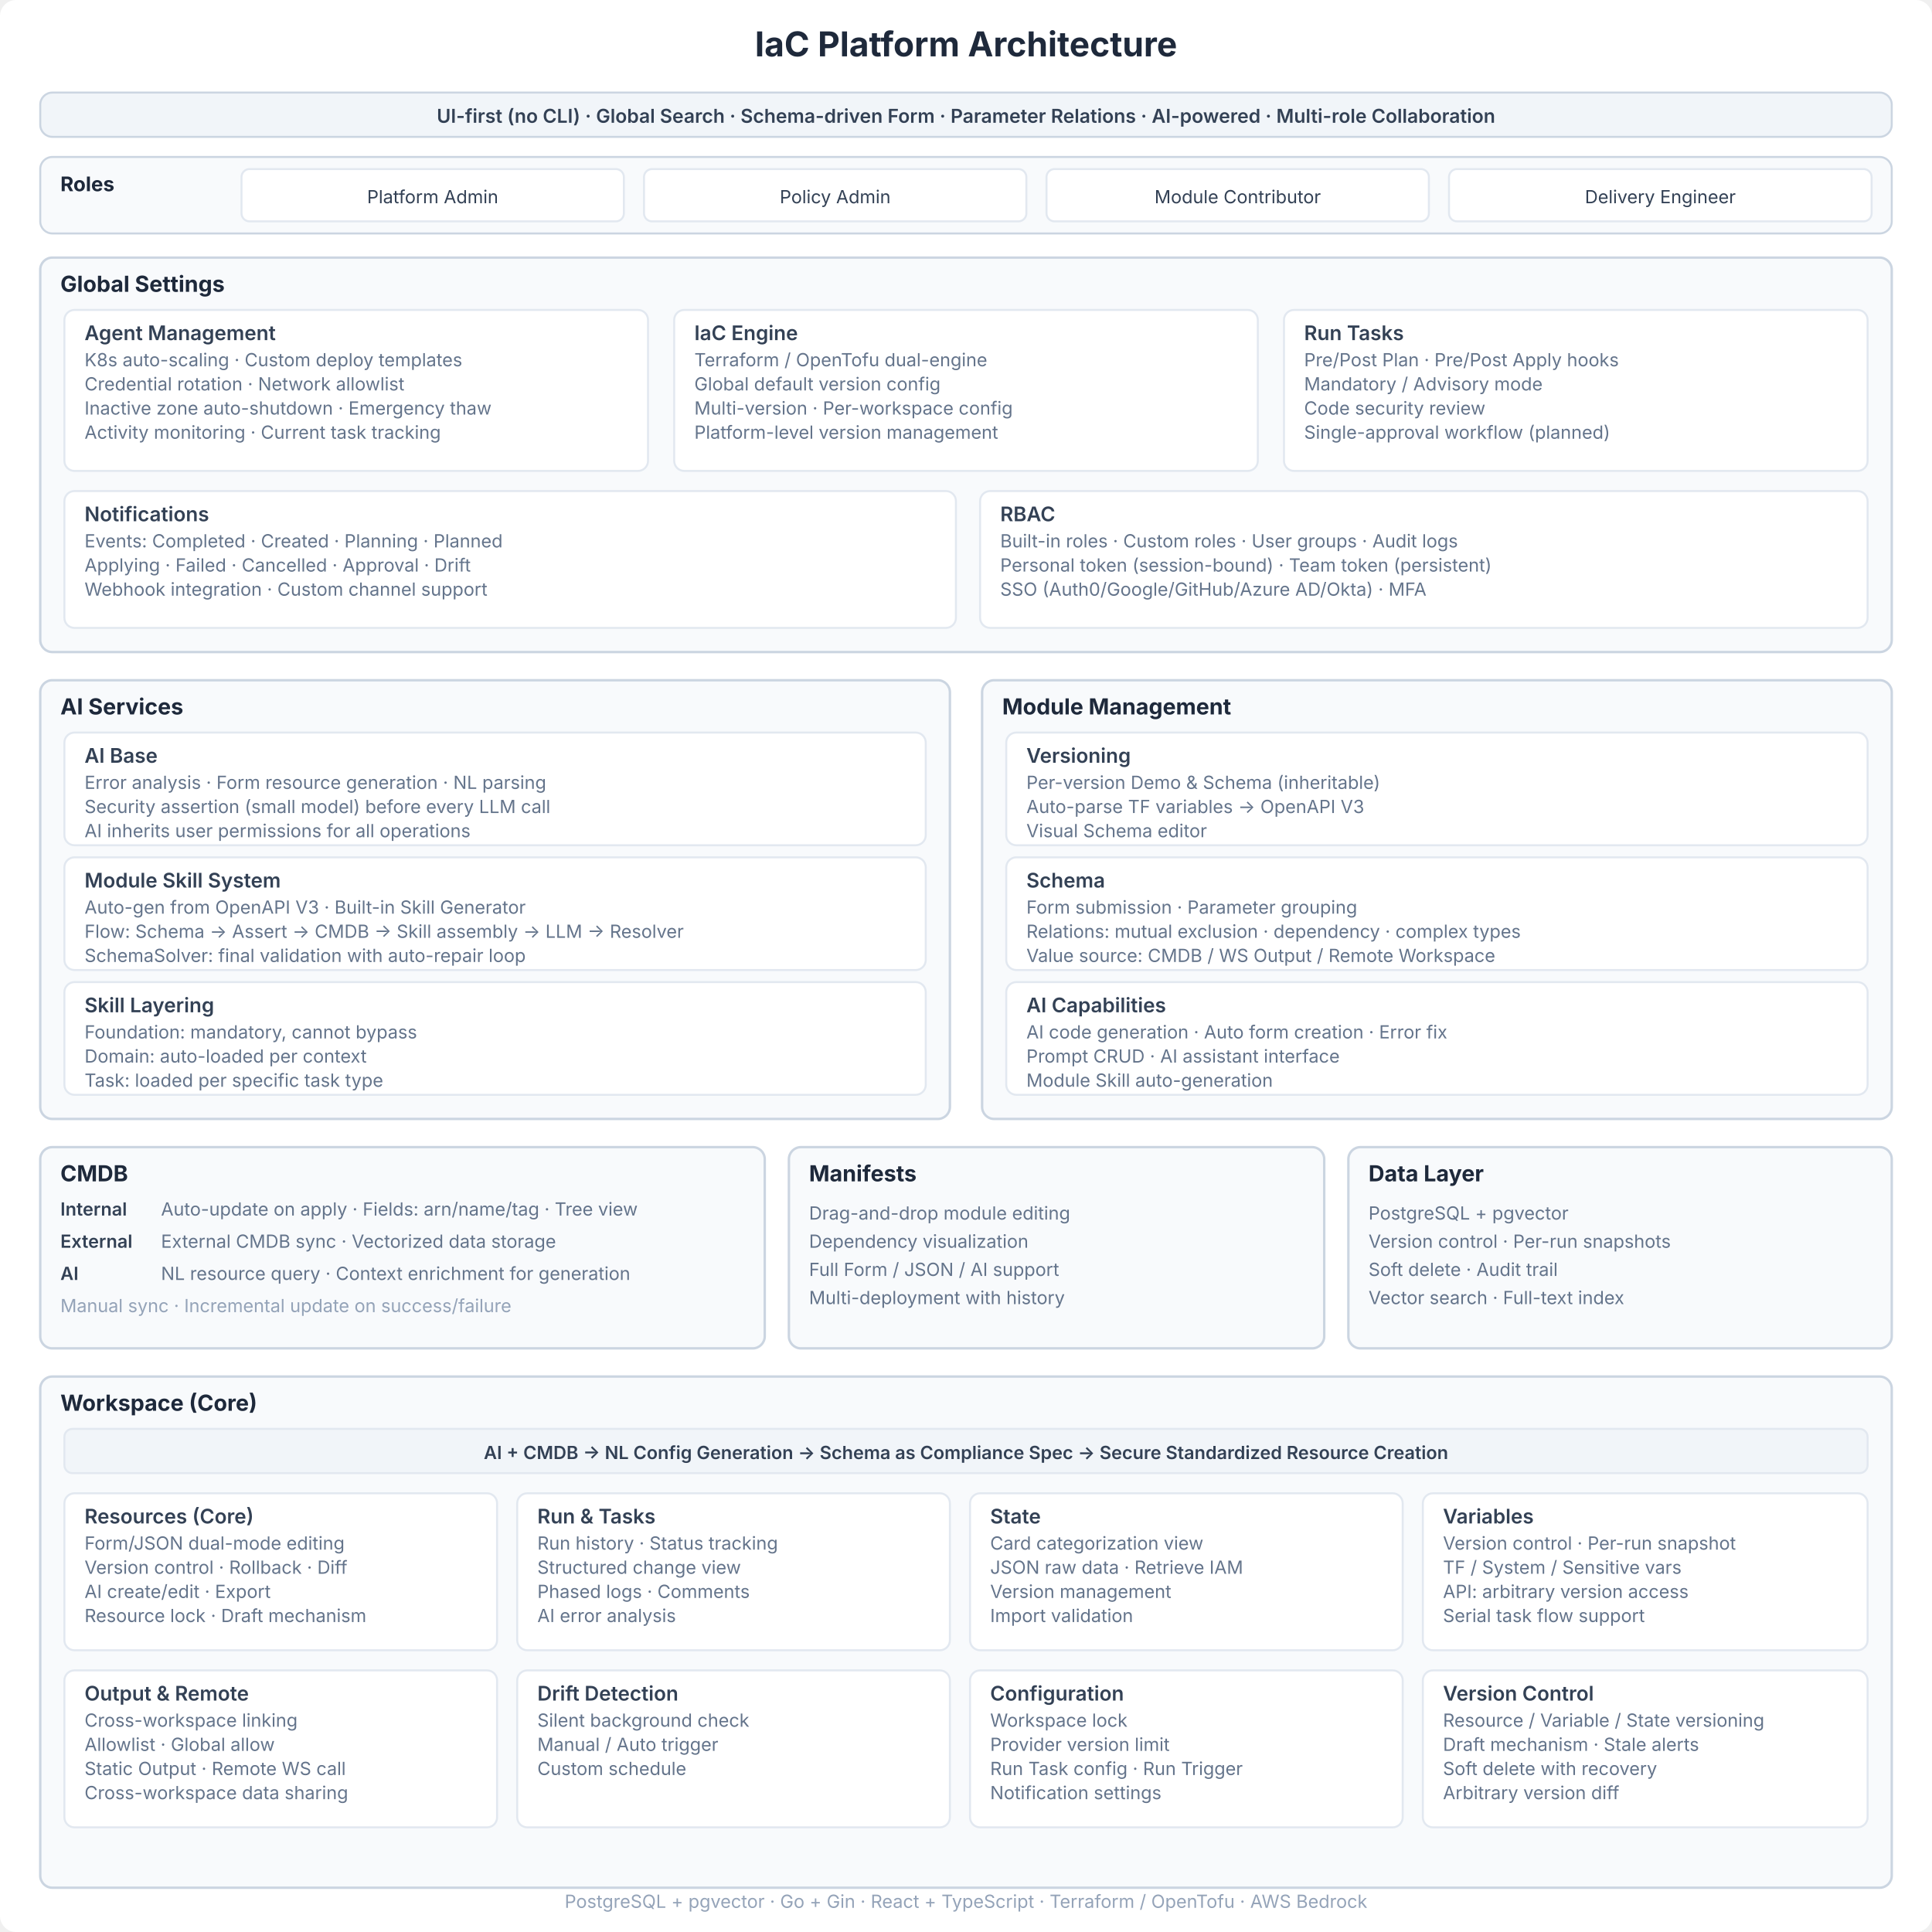
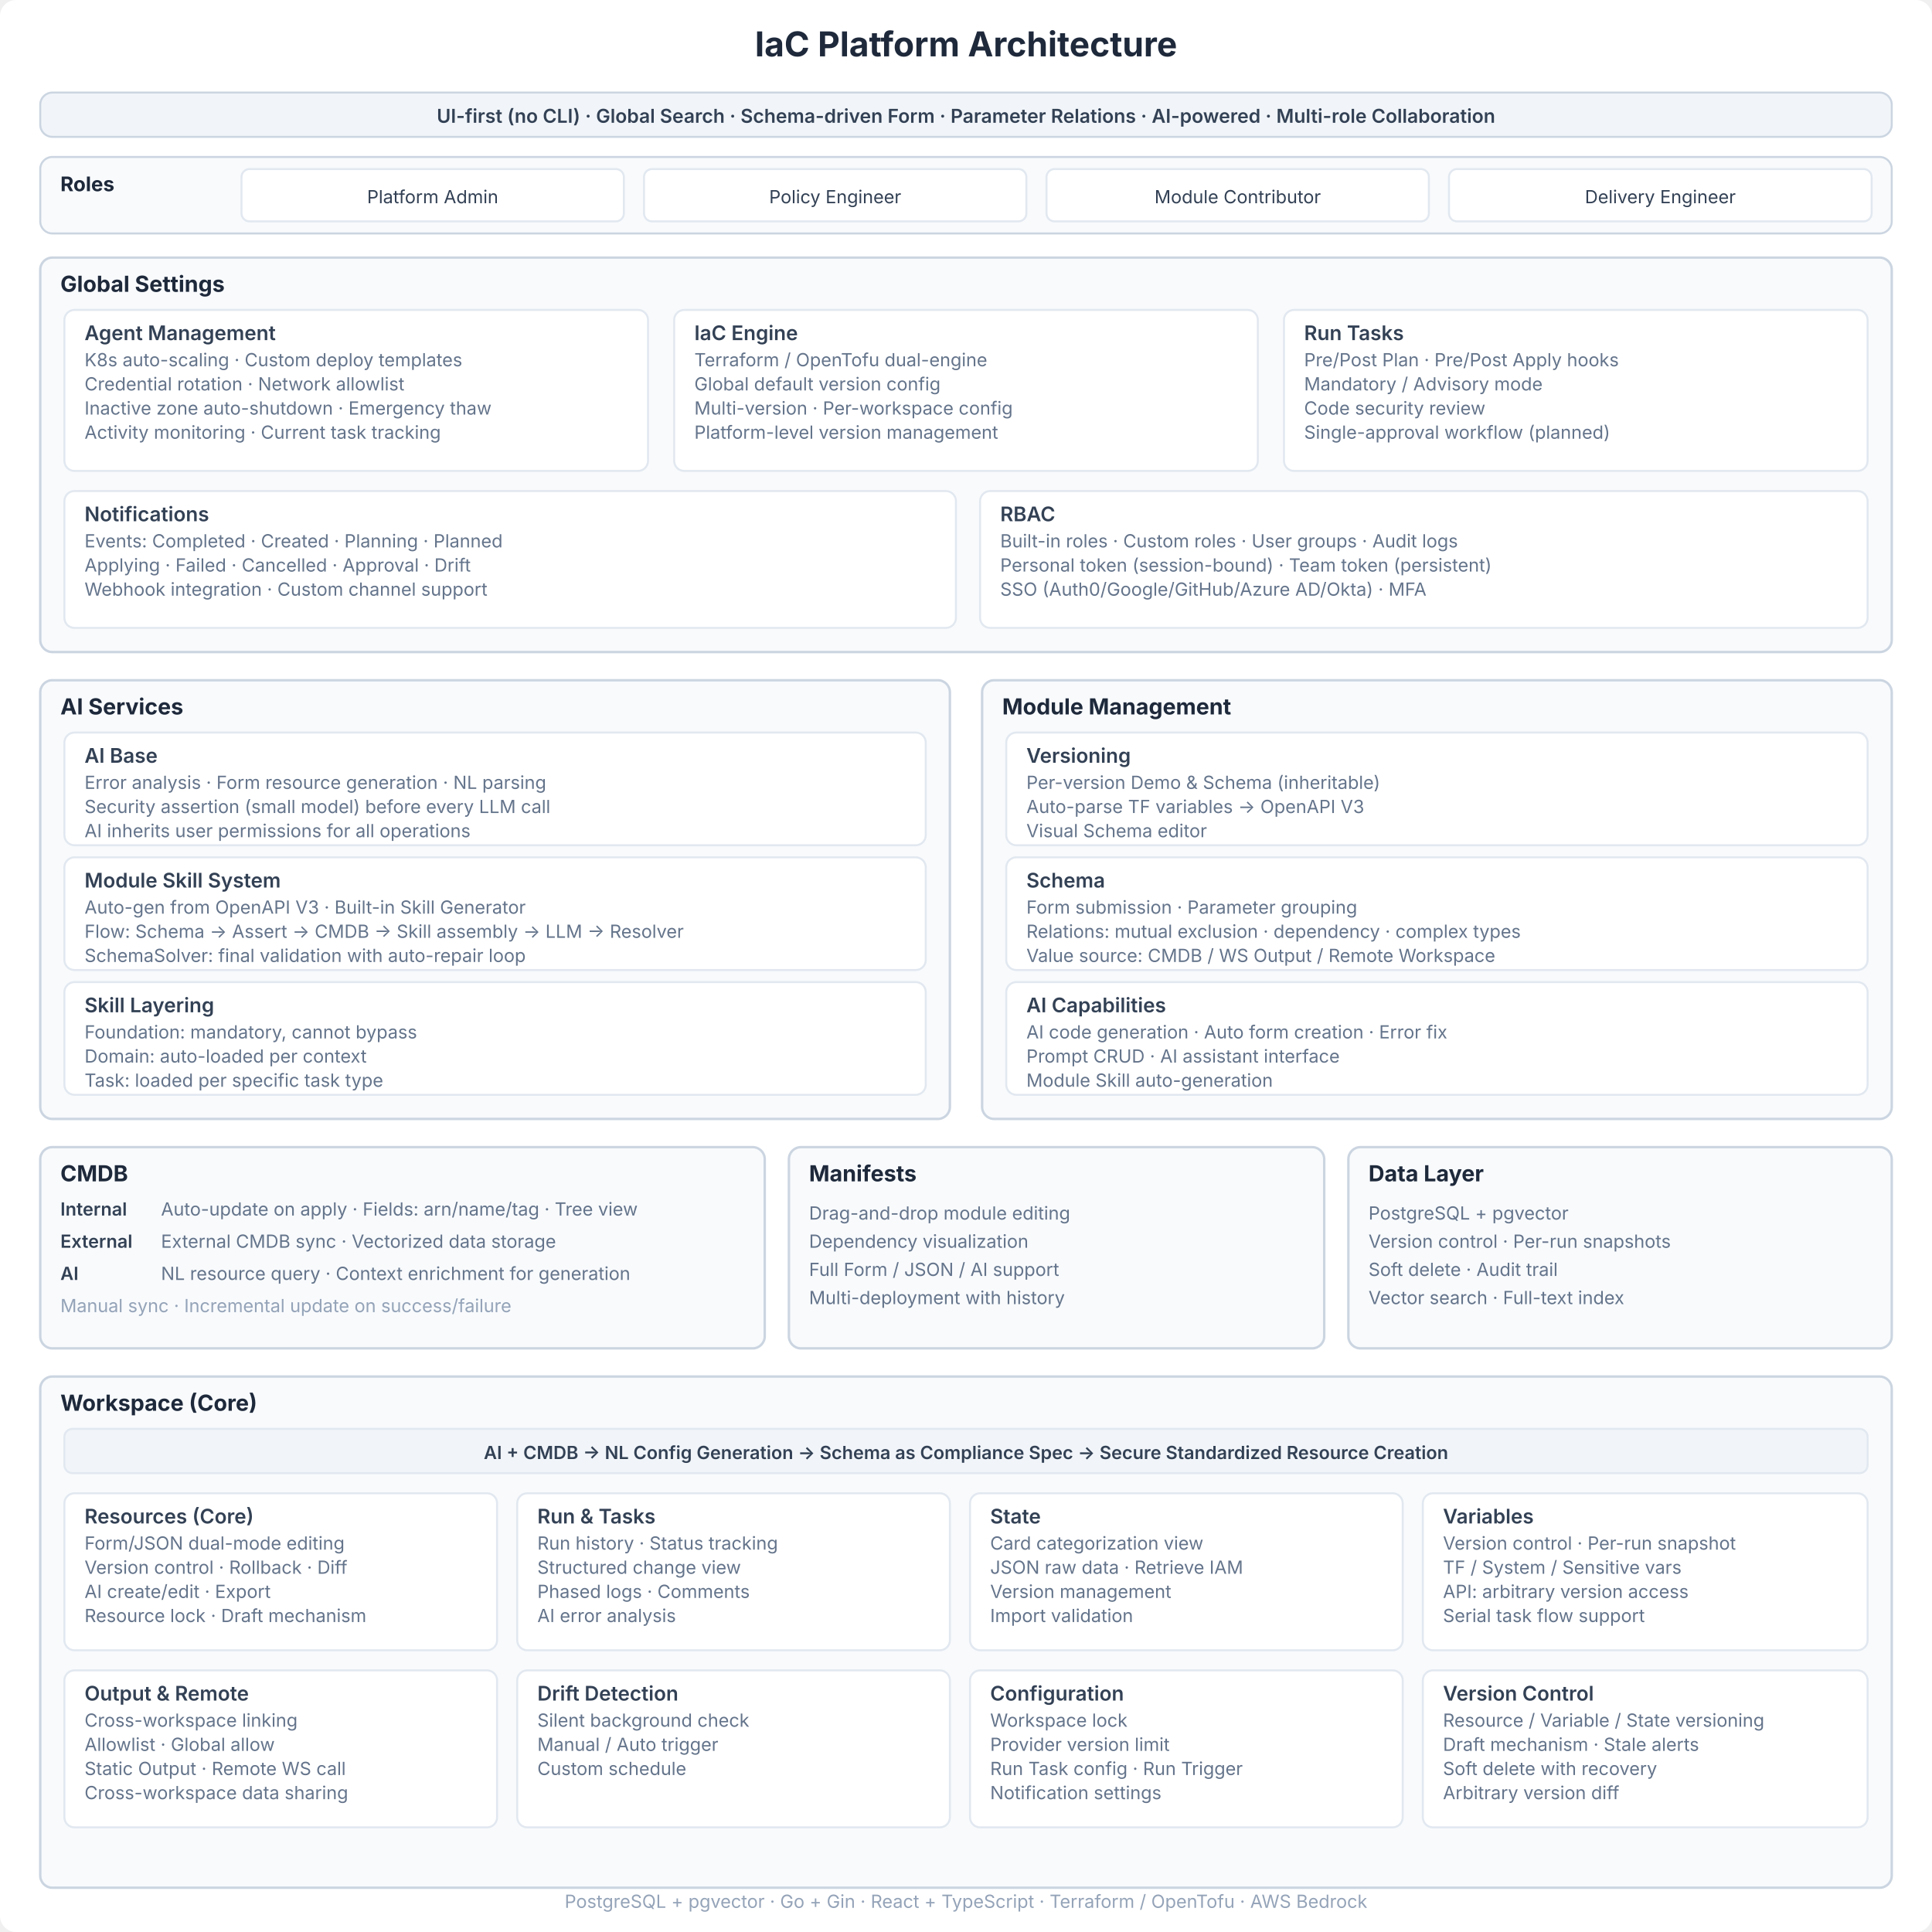
<svg xmlns="http://www.w3.org/2000/svg" viewBox="0 0 960 960" font-family="system-ui, -apple-system, sans-serif">
  <rect width="960" height="960" fill="#fff" rx="8" />
  <text x="480" y="28" text-anchor="middle" font-size="17" font-weight="700" fill="#1E293B">IaC Platform Architecture</text>
  <rect x="20" y="46" width="920" height="22" rx="6" fill="#F1F5F9" stroke="#CBD5E1" stroke-width="1" />
  <text x="480" y="61" text-anchor="middle" font-size="9.5" font-weight="600" fill="#334155">UI-first (no CLI) · Global Search · Schema-driven Form · Parameter Relations · AI-powered · Multi-role Collaboration</text>
  <rect x="20" y="78" width="920" height="38" rx="6" fill="#F8FAFC" stroke="#CBD5E1" stroke-width="1" />
  <text x="30" y="95" font-size="10" font-weight="700" fill="#1E293B">Roles</text>
  <rect x="120" y="84" width="190" height="26" rx="4" fill="#fff" stroke="#E2E8F0" stroke-width="1" />
  <text x="215" y="101" text-anchor="middle" font-size="9" fill="#334155">Platform Admin</text>
  <rect x="320" y="84" width="190" height="26" rx="4" fill="#fff" stroke="#E2E8F0" stroke-width="1" />
-   <text x="415" y="101" text-anchor="middle" font-size="9" fill="#334155">Policy Admin</text>
+   <text x="415" y="101" text-anchor="middle" font-size="9" fill="#334155">Policy Engineer</text>
  <rect x="520" y="84" width="190" height="26" rx="4" fill="#fff" stroke="#E2E8F0" stroke-width="1" />
  <text x="615" y="101" text-anchor="middle" font-size="9" fill="#334155">Module Contributor</text>
  <rect x="720" y="84" width="210" height="26" rx="4" fill="#fff" stroke="#E2E8F0" stroke-width="1" />
  <text x="825" y="101" text-anchor="middle" font-size="9" fill="#334155">Delivery Engineer</text>
  <rect x="20" y="128" width="920" height="196" rx="6" fill="#F8FAFC" stroke="#CBD5E1" stroke-width="1.2" />
  <text x="30" y="145" font-size="11" font-weight="700" fill="#1E293B">Global Settings</text>
  <rect x="32" y="154" width="290" height="80" rx="5" fill="#fff" stroke="#E2E8F0" stroke-width="1" />
  <text x="42" y="169" font-size="10" font-weight="600" fill="#334155">Agent Management</text>
  <text x="42" y="182" font-size="9" fill="#64748B">K8s auto-scaling · Custom deploy templates</text>
  <text x="42" y="194" font-size="9" fill="#64748B">Credential rotation · Network allowlist</text>
  <text x="42" y="206" font-size="9" fill="#64748B">Inactive zone auto-shutdown · Emergency thaw</text>
  <text x="42" y="218" font-size="9" fill="#64748B">Activity monitoring · Current task tracking</text>
  <rect x="335" y="154" width="290" height="80" rx="5" fill="#fff" stroke="#E2E8F0" stroke-width="1" />
  <text x="345" y="169" font-size="10" font-weight="600" fill="#334155">IaC Engine</text>
  <text x="345" y="182" font-size="9" fill="#64748B">Terraform / OpenTofu dual-engine</text>
  <text x="345" y="194" font-size="9" fill="#64748B">Global default version config</text>
  <text x="345" y="206" font-size="9" fill="#64748B">Multi-version · Per-workspace config</text>
  <text x="345" y="218" font-size="9" fill="#64748B">Platform-level version management</text>
  <rect x="638" y="154" width="290" height="80" rx="5" fill="#fff" stroke="#E2E8F0" stroke-width="1" />
  <text x="648" y="169" font-size="10" font-weight="600" fill="#334155">Run Tasks</text>
  <text x="648" y="182" font-size="9" fill="#64748B">Pre/Post Plan · Pre/Post Apply hooks</text>
  <text x="648" y="194" font-size="9" fill="#64748B">Mandatory / Advisory mode</text>
  <text x="648" y="206" font-size="9" fill="#64748B">Code security review</text>
  <text x="648" y="218" font-size="9" fill="#64748B">Single-approval workflow (planned)</text>
  <rect x="32" y="244" width="443" height="68" rx="5" fill="#fff" stroke="#E2E8F0" stroke-width="1" />
  <text x="42" y="259" font-size="10" font-weight="600" fill="#334155">Notifications</text>
  <text x="42" y="272" font-size="9" fill="#64748B">Events: Completed · Created · Planning · Planned</text>
  <text x="42" y="284" font-size="9" fill="#64748B">Applying · Failed · Cancelled · Approval · Drift</text>
  <text x="42" y="296" font-size="9" fill="#64748B">Webhook integration · Custom channel support</text>
  <rect x="487" y="244" width="441" height="68" rx="5" fill="#fff" stroke="#E2E8F0" stroke-width="1" />
  <text x="497" y="259" font-size="10" font-weight="600" fill="#334155">RBAC</text>
  <text x="497" y="272" font-size="9" fill="#64748B">Built-in roles · Custom roles · User groups · Audit logs</text>
  <text x="497" y="284" font-size="9" fill="#64748B">Personal token (session-bound) · Team token (persistent)</text>
  <text x="497" y="296" font-size="9" fill="#64748B">SSO (Auth0/Google/GitHub/Azure AD/Okta) · MFA</text>
  <rect x="20" y="338" width="452" height="218" rx="6" fill="#F8FAFC" stroke="#CBD5E1" stroke-width="1.2" />
  <text x="30" y="355" font-size="11" font-weight="700" fill="#1E293B">AI Services</text>
  <rect x="32" y="364" width="428" height="56" rx="5" fill="#fff" stroke="#E2E8F0" stroke-width="1" />
  <text x="42" y="379" font-size="10" font-weight="600" fill="#334155">AI Base</text>
  <text x="42" y="392" font-size="9" fill="#64748B">Error analysis · Form resource generation · NL parsing</text>
  <text x="42" y="404" font-size="9" fill="#64748B">Security assertion (small model) before every LLM call</text>
  <text x="42" y="416" font-size="9" fill="#64748B">AI inherits user permissions for all operations</text>
  <rect x="32" y="426" width="428" height="56" rx="5" fill="#fff" stroke="#E2E8F0" stroke-width="1" />
  <text x="42" y="441" font-size="10" font-weight="600" fill="#334155">Module Skill System</text>
  <text x="42" y="454" font-size="9" fill="#64748B">Auto-gen from OpenAPI V3 · Built-in Skill Generator</text>
  <text x="42" y="466" font-size="9" fill="#64748B">Flow: Schema → Assert → CMDB → Skill assembly → LLM → Resolver</text>
  <text x="42" y="478" font-size="9" fill="#64748B">SchemaSolver: final validation with auto-repair loop</text>
  <rect x="32" y="488" width="428" height="56" rx="5" fill="#fff" stroke="#E2E8F0" stroke-width="1" />
  <text x="42" y="503" font-size="10" font-weight="600" fill="#334155">Skill Layering</text>
  <text x="42" y="516" font-size="9" fill="#64748B">Foundation: mandatory, cannot bypass</text>
  <text x="42" y="528" font-size="9" fill="#64748B">Domain: auto-loaded per context</text>
  <text x="42" y="540" font-size="9" fill="#64748B">Task: loaded per specific task type</text>
  <rect x="488" y="338" width="452" height="218" rx="6" fill="#F8FAFC" stroke="#CBD5E1" stroke-width="1.2" />
  <text x="498" y="355" font-size="11" font-weight="700" fill="#1E293B">Module Management</text>
  <rect x="500" y="364" width="428" height="56" rx="5" fill="#fff" stroke="#E2E8F0" stroke-width="1" />
  <text x="510" y="379" font-size="10" font-weight="600" fill="#334155">Versioning</text>
  <text x="510" y="392" font-size="9" fill="#64748B">Per-version Demo &amp; Schema (inheritable)</text>
  <text x="510" y="404" font-size="9" fill="#64748B">Auto-parse TF variables → OpenAPI V3</text>
  <text x="510" y="416" font-size="9" fill="#64748B">Visual Schema editor</text>
  <rect x="500" y="426" width="428" height="56" rx="5" fill="#fff" stroke="#E2E8F0" stroke-width="1" />
  <text x="510" y="441" font-size="10" font-weight="600" fill="#334155">Schema</text>
  <text x="510" y="454" font-size="9" fill="#64748B">Form submission · Parameter grouping</text>
  <text x="510" y="466" font-size="9" fill="#64748B">Relations: mutual exclusion · dependency · complex types</text>
  <text x="510" y="478" font-size="9" fill="#64748B">Value source: CMDB / WS Output / Remote Workspace</text>
  <rect x="500" y="488" width="428" height="56" rx="5" fill="#fff" stroke="#E2E8F0" stroke-width="1" />
  <text x="510" y="503" font-size="10" font-weight="600" fill="#334155">AI Capabilities</text>
  <text x="510" y="516" font-size="9" fill="#64748B">AI code generation · Auto form creation · Error fix</text>
  <text x="510" y="528" font-size="9" fill="#64748B">Prompt CRUD · AI assistant interface</text>
  <text x="510" y="540" font-size="9" fill="#64748B">Module Skill auto-generation</text>
  <rect x="20" y="570" width="360" height="100" rx="6" fill="#F8FAFC" stroke="#CBD5E1" stroke-width="1.2" />
  <text x="30" y="587" font-size="11" font-weight="700" fill="#1E293B">CMDB</text>
  <text x="30" y="604" font-size="9" font-weight="600" fill="#334155">Internal</text>
  <text x="80" y="604" font-size="9" fill="#64748B">Auto-update on apply · Fields: arn/name/tag · Tree view</text>
  <text x="30" y="620" font-size="9" font-weight="600" fill="#334155">External</text>
  <text x="80" y="620" font-size="9" fill="#64748B">External CMDB sync · Vectorized data storage</text>
  <text x="30" y="636" font-size="9" font-weight="600" fill="#334155">AI</text>
  <text x="80" y="636" font-size="9" fill="#64748B">NL resource query · Context enrichment for generation</text>
  <text x="30" y="652" font-size="9" fill="#94A3B8">Manual sync · Incremental update on success/failure</text>
  <rect x="392" y="570" width="266" height="100" rx="6" fill="#F8FAFC" stroke="#CBD5E1" stroke-width="1.2" />
  <text x="402" y="587" font-size="11" font-weight="700" fill="#1E293B">Manifests</text>
  <text x="402" y="606" font-size="9" fill="#64748B">Drag-and-drop module editing</text>
  <text x="402" y="620" font-size="9" fill="#64748B">Dependency visualization</text>
  <text x="402" y="634" font-size="9" fill="#64748B">Full Form / JSON / AI support</text>
  <text x="402" y="648" font-size="9" fill="#64748B">Multi-deployment with history</text>
  <rect x="670" y="570" width="270" height="100" rx="6" fill="#F8FAFC" stroke="#CBD5E1" stroke-width="1.2" />
  <text x="680" y="587" font-size="11" font-weight="700" fill="#1E293B">Data Layer</text>
  <text x="680" y="606" font-size="9" fill="#64748B">PostgreSQL + pgvector</text>
  <text x="680" y="620" font-size="9" fill="#64748B">Version control · Per-run snapshots</text>
  <text x="680" y="634" font-size="9" fill="#64748B">Soft delete · Audit trail</text>
  <text x="680" y="648" font-size="9" fill="#64748B">Vector search · Full-text index</text>
  <rect x="20" y="684" width="920" height="254" rx="6" fill="#F8FAFC" stroke="#CBD5E1" stroke-width="1.2" />
  <text x="30" y="701" font-size="11" font-weight="700" fill="#1E293B">Workspace (Core)</text>
  <rect x="32" y="710" width="896" height="22" rx="4" fill="#F1F5F9" stroke="#E2E8F0" stroke-width="1" />
  <text x="480" y="725" text-anchor="middle" font-size="9" font-weight="600" fill="#334155">AI + CMDB → NL Config Generation → Schema as Compliance Spec → Secure Standardized Resource Creation</text>
  <rect x="32" y="742" width="215" height="78" rx="5" fill="#fff" stroke="#E2E8F0" stroke-width="1" />
  <text x="42" y="757" font-size="10" font-weight="600" fill="#334155">Resources (Core)</text>
  <text x="42" y="770" font-size="9" fill="#64748B">Form/JSON dual-mode editing</text>
  <text x="42" y="782" font-size="9" fill="#64748B">Version control · Rollback · Diff</text>
  <text x="42" y="794" font-size="9" fill="#64748B">AI create/edit · Export</text>
  <text x="42" y="806" font-size="9" fill="#64748B">Resource lock · Draft mechanism</text>
  <rect x="257" y="742" width="215" height="78" rx="5" fill="#fff" stroke="#E2E8F0" stroke-width="1" />
  <text x="267" y="757" font-size="10" font-weight="600" fill="#334155">Run &amp; Tasks</text>
  <text x="267" y="770" font-size="9" fill="#64748B">Run history · Status tracking</text>
  <text x="267" y="782" font-size="9" fill="#64748B">Structured change view</text>
  <text x="267" y="794" font-size="9" fill="#64748B">Phased logs · Comments</text>
  <text x="267" y="806" font-size="9" fill="#64748B">AI error analysis</text>
  <rect x="482" y="742" width="215" height="78" rx="5" fill="#fff" stroke="#E2E8F0" stroke-width="1" />
  <text x="492" y="757" font-size="10" font-weight="600" fill="#334155">State</text>
  <text x="492" y="770" font-size="9" fill="#64748B">Card categorization view</text>
  <text x="492" y="782" font-size="9" fill="#64748B">JSON raw data · Retrieve IAM</text>
  <text x="492" y="794" font-size="9" fill="#64748B">Version management</text>
  <text x="492" y="806" font-size="9" fill="#64748B">Import validation</text>
  <rect x="707" y="742" width="221" height="78" rx="5" fill="#fff" stroke="#E2E8F0" stroke-width="1" />
  <text x="717" y="757" font-size="10" font-weight="600" fill="#334155">Variables</text>
  <text x="717" y="770" font-size="9" fill="#64748B">Version control · Per-run snapshot</text>
  <text x="717" y="782" font-size="9" fill="#64748B">TF / System / Sensitive vars</text>
  <text x="717" y="794" font-size="9" fill="#64748B">API: arbitrary version access</text>
  <text x="717" y="806" font-size="9" fill="#64748B">Serial task flow support</text>
  <rect x="32" y="830" width="215" height="78" rx="5" fill="#fff" stroke="#E2E8F0" stroke-width="1" />
  <text x="42" y="845" font-size="10" font-weight="600" fill="#334155">Output &amp; Remote</text>
  <text x="42" y="858" font-size="9" fill="#64748B">Cross-workspace linking</text>
  <text x="42" y="870" font-size="9" fill="#64748B">Allowlist · Global allow</text>
  <text x="42" y="882" font-size="9" fill="#64748B">Static Output · Remote WS call</text>
  <text x="42" y="894" font-size="9" fill="#64748B">Cross-workspace data sharing</text>
  <rect x="257" y="830" width="215" height="78" rx="5" fill="#fff" stroke="#E2E8F0" stroke-width="1" />
  <text x="267" y="845" font-size="10" font-weight="600" fill="#334155">Drift Detection</text>
  <text x="267" y="858" font-size="9" fill="#64748B">Silent background check</text>
  <text x="267" y="870" font-size="9" fill="#64748B">Manual / Auto trigger</text>
  <text x="267" y="882" font-size="9" fill="#64748B">Custom schedule</text>
  <rect x="482" y="830" width="215" height="78" rx="5" fill="#fff" stroke="#E2E8F0" stroke-width="1" />
  <text x="492" y="845" font-size="10" font-weight="600" fill="#334155">Configuration</text>
  <text x="492" y="858" font-size="9" fill="#64748B">Workspace lock</text>
  <text x="492" y="870" font-size="9" fill="#64748B">Provider version limit</text>
  <text x="492" y="882" font-size="9" fill="#64748B">Run Task config · Run Trigger</text>
  <text x="492" y="894" font-size="9" fill="#64748B">Notification settings</text>
  <rect x="707" y="830" width="221" height="78" rx="5" fill="#fff" stroke="#E2E8F0" stroke-width="1" />
  <text x="717" y="845" font-size="10" font-weight="600" fill="#334155">Version Control</text>
  <text x="717" y="858" font-size="9" fill="#64748B">Resource / Variable / State versioning</text>
  <text x="717" y="870" font-size="9" fill="#64748B">Draft mechanism · Stale alerts</text>
  <text x="717" y="882" font-size="9" fill="#64748B">Soft delete with recovery</text>
  <text x="717" y="894" font-size="9" fill="#64748B">Arbitrary version diff</text>
  <text x="480" y="948" text-anchor="middle" font-size="9" fill="#94A3B8">PostgreSQL + pgvector · Go + Gin · React + TypeScript · Terraform / OpenTofu · AWS Bedrock</text>
</svg>
